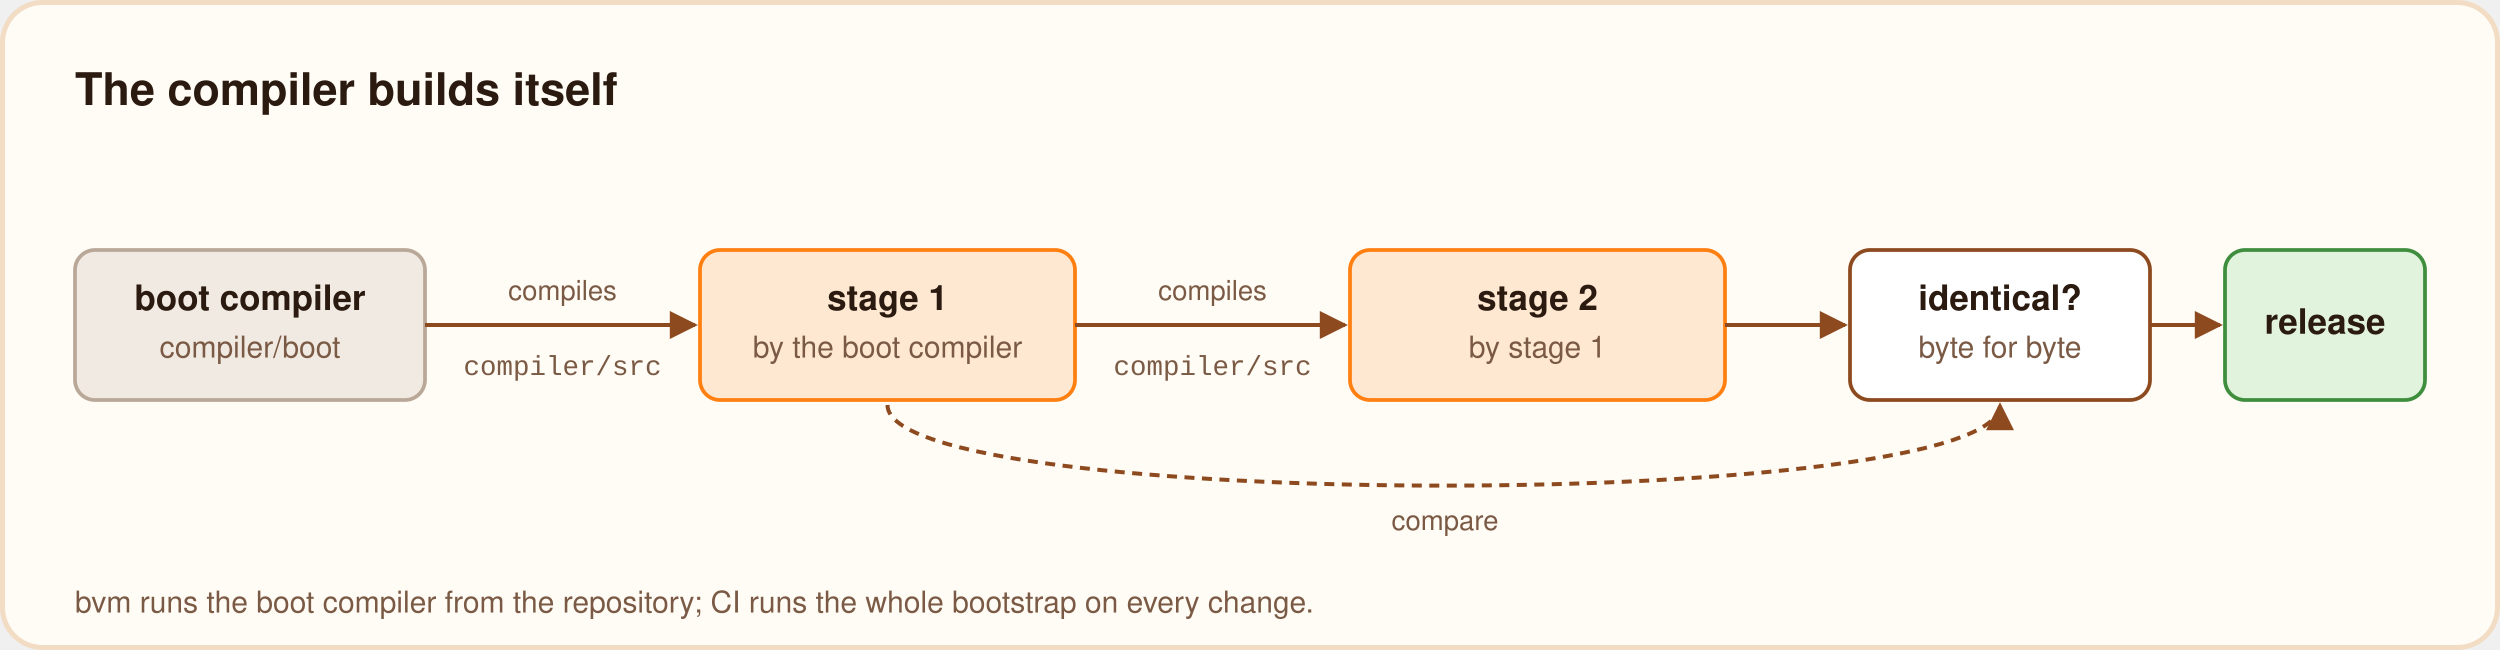
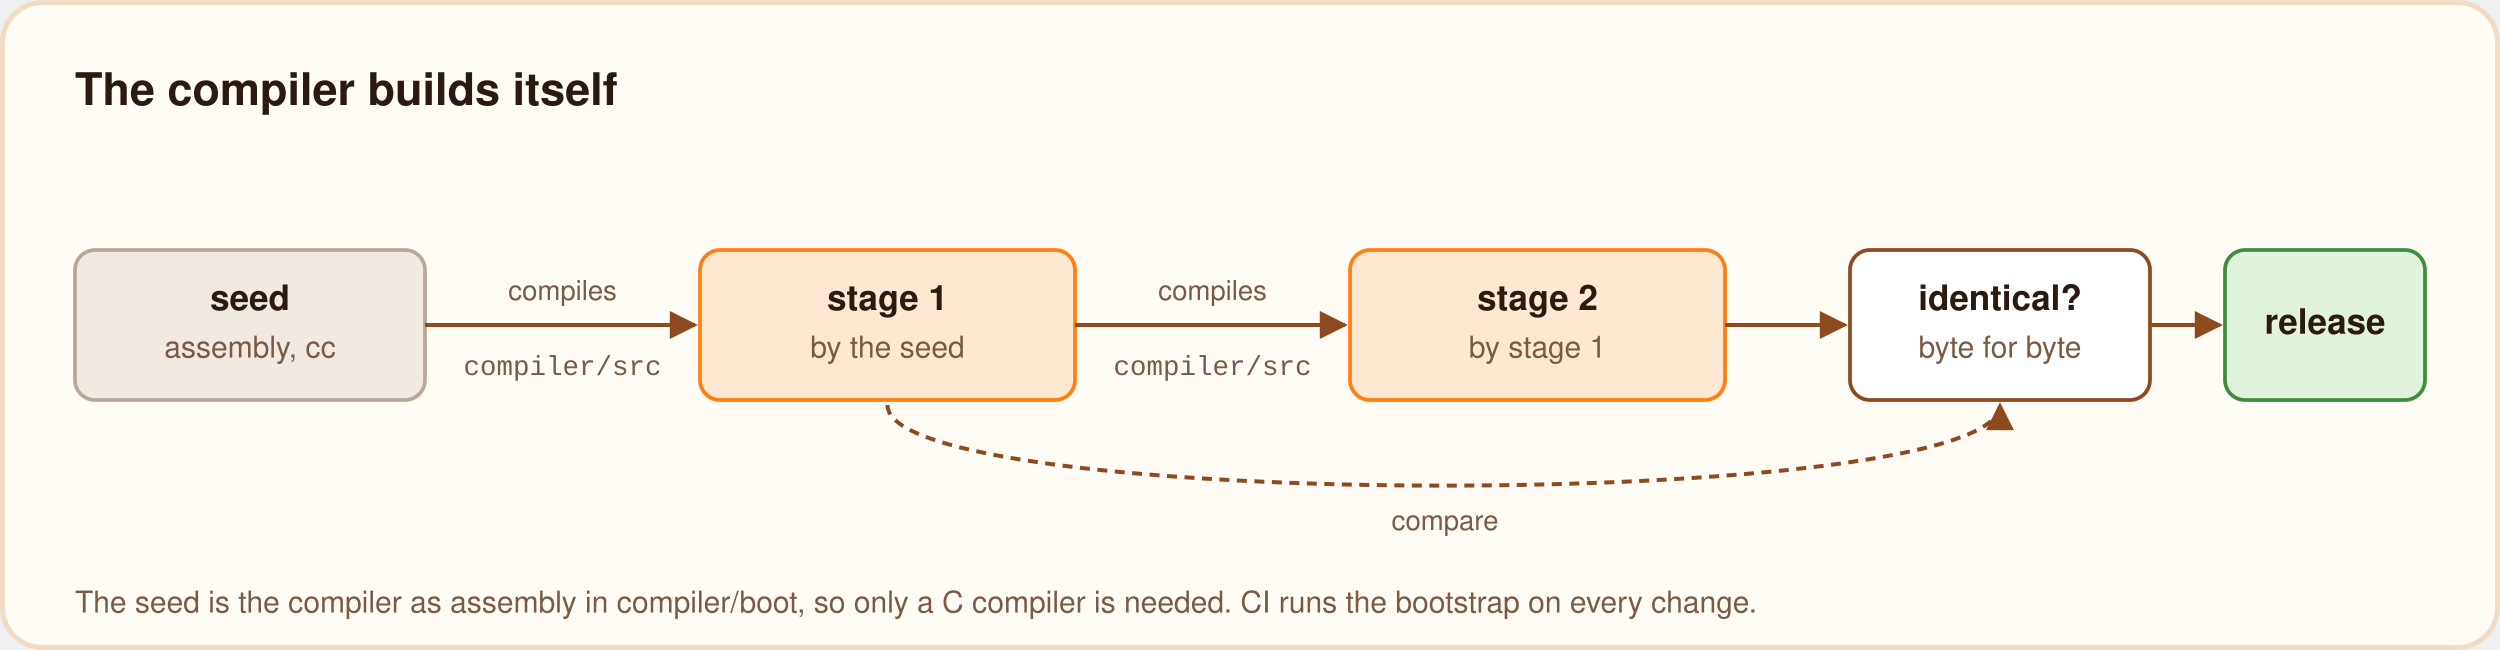
<svg xmlns="http://www.w3.org/2000/svg" viewBox="0 0 1000 260" width="1000" height="260" role="img" aria-label="How the compiler builds itself">
  <defs>
    <marker id="a8D4A1F" viewBox="0 0 10 10" refX="9" refY="5" markerWidth="7" markerHeight="7" orient="auto-start-reverse">
      <path d="M0,0 L10,5 L0,10 z" fill="#8D4A1F" />
    </marker>
    <marker id="a8D4A1Fs" viewBox="0 0 10 10" refX="1" refY="5" markerWidth="7" markerHeight="7" orient="auto-start-reverse">
      <path d="M0,0 L10,5 L0,10 z" fill="#8D4A1F" />
    </marker>
    <marker id="aB9A898" viewBox="0 0 10 10" refX="9" refY="5" markerWidth="7" markerHeight="7" orient="auto-start-reverse">
      <path d="M0,0 L10,5 L0,10 z" fill="#B9A898" />
    </marker>
    <marker id="aB9A898s" viewBox="0 0 10 10" refX="1" refY="5" markerWidth="7" markerHeight="7" orient="auto-start-reverse">
      <path d="M0,0 L10,5 L0,10 z" fill="#B9A898" />
    </marker>
    <marker id="aFF7F11" viewBox="0 0 10 10" refX="9" refY="5" markerWidth="7" markerHeight="7" orient="auto-start-reverse">
      <path d="M0,0 L10,5 L0,10 z" fill="#FF7F11" />
    </marker>
    <marker id="aFF7F11s" viewBox="0 0 10 10" refX="1" refY="5" markerWidth="7" markerHeight="7" orient="auto-start-reverse">
      <path d="M0,0 L10,5 L0,10 z" fill="#FF7F11" />
    </marker>
  </defs>
  <rect x="1" y="1" width="998" height="258" rx="16" fill="#FFFBF5" stroke="#F2DCC4" stroke-width="2" />
  <text x="30" y="42" font-family="ui-sans-serif, system-ui, -apple-system, 'Segoe UI', Helvetica, Arial, sans-serif" font-size="18" text-anchor="start" fill="#2B1A10" font-weight="bold" xml:space="preserve" style="white-space:pre">The compiler builds itself</text>
  <rect x="30" y="100" width="140" height="60" rx="8" fill="#F1EAE3" stroke="#B9A898" stroke-width="1.5" />
-   <text x="100.0" y="124.0" font-family="ui-sans-serif, system-ui, -apple-system, 'Segoe UI', Helvetica, Arial, sans-serif" font-size="14" text-anchor="middle" fill="#2B1A10" font-weight="bold" xml:space="preserve" style="white-space:pre">boot compiler</text>
-   <text x="100.0" y="143.0" font-family="ui-sans-serif, system-ui, -apple-system, 'Segoe UI', Helvetica, Arial, sans-serif" font-size="12" text-anchor="middle" fill="#7A5A44" font-weight="normal" xml:space="preserve" style="white-space:pre">compiler/boot</text>
+   <text x="100.0" y="124.0" font-family="ui-sans-serif, system-ui, -apple-system, 'Segoe UI', Helvetica, Arial, sans-serif" font-size="14" text-anchor="middle" fill="#2B1A10" font-weight="bold" xml:space="preserve" style="white-space:pre">seed</text>
+   <text x="100.0" y="143.0" font-family="ui-sans-serif, system-ui, -apple-system, 'Segoe UI', Helvetica, Arial, sans-serif" font-size="12" text-anchor="middle" fill="#7A5A44" font-weight="normal" xml:space="preserve" style="white-space:pre">assembly, cc</text>
  <rect x="280" y="100" width="150" height="60" rx="8" fill="#FFE8D1" stroke="#FF7F11" stroke-width="1.5" />
  <text x="355.0" y="124.0" font-family="ui-sans-serif, system-ui, -apple-system, 'Segoe UI', Helvetica, Arial, sans-serif" font-size="14" text-anchor="middle" fill="#2B1A10" font-weight="bold" xml:space="preserve" style="white-space:pre">stage 1</text>
-   <text x="355.0" y="143.0" font-family="ui-sans-serif, system-ui, -apple-system, 'Segoe UI', Helvetica, Arial, sans-serif" font-size="12" text-anchor="middle" fill="#7A5A44" font-weight="normal" xml:space="preserve" style="white-space:pre">by the boot compiler</text>
+   <text x="355.0" y="143.0" font-family="ui-sans-serif, system-ui, -apple-system, 'Segoe UI', Helvetica, Arial, sans-serif" font-size="12" text-anchor="middle" fill="#7A5A44" font-weight="normal" xml:space="preserve" style="white-space:pre">by the seed</text>
  <rect x="540" y="100" width="150" height="60" rx="8" fill="#FFE8D1" stroke="#FF7F11" stroke-width="1.5" />
  <text x="615.0" y="124.0" font-family="ui-sans-serif, system-ui, -apple-system, 'Segoe UI', Helvetica, Arial, sans-serif" font-size="14" text-anchor="middle" fill="#2B1A10" font-weight="bold" xml:space="preserve" style="white-space:pre">stage 2</text>
  <text x="615.0" y="143.0" font-family="ui-sans-serif, system-ui, -apple-system, 'Segoe UI', Helvetica, Arial, sans-serif" font-size="12" text-anchor="middle" fill="#7A5A44" font-weight="normal" xml:space="preserve" style="white-space:pre">by stage 1</text>
  <rect x="740" y="100" width="120" height="60" rx="8" fill="#FFFFFF" stroke="#8D4A1F" stroke-width="1.5" />
  <text x="800.0" y="124.0" font-family="ui-sans-serif, system-ui, -apple-system, 'Segoe UI', Helvetica, Arial, sans-serif" font-size="14" text-anchor="middle" fill="#2B1A10" font-weight="bold" xml:space="preserve" style="white-space:pre">identical?</text>
  <text x="800.0" y="143.0" font-family="ui-sans-serif, system-ui, -apple-system, 'Segoe UI', Helvetica, Arial, sans-serif" font-size="12" text-anchor="middle" fill="#7A5A44" font-weight="normal" xml:space="preserve" style="white-space:pre">byte for byte</text>
  <rect x="890" y="100" width="80" height="60" rx="8" fill="#E1F3DC" stroke="#3E8E3E" stroke-width="1.5" />
  <text x="930.0" y="133.5" font-family="ui-sans-serif, system-ui, -apple-system, 'Segoe UI', Helvetica, Arial, sans-serif" font-size="14" text-anchor="middle" fill="#2B1A10" font-weight="bold" xml:space="preserve" style="white-space:pre">release</text>
  <polyline points="170,130 278,130" fill="none" stroke="#8D4A1F" stroke-width="1.6" stroke-linejoin="round" marker-end="url(#a8D4A1F)" />
  <polyline points="430,130 538,130" fill="none" stroke="#8D4A1F" stroke-width="1.6" stroke-linejoin="round" marker-end="url(#a8D4A1F)" />
  <polyline points="690,130 738,130" fill="none" stroke="#8D4A1F" stroke-width="1.6" stroke-linejoin="round" marker-end="url(#a8D4A1F)" />
  <polyline points="860,130 888,130" fill="none" stroke="#8D4A1F" stroke-width="1.6" stroke-linejoin="round" marker-end="url(#a8D4A1F)" />
  <text x="225" y="120" font-family="ui-sans-serif, system-ui, -apple-system, 'Segoe UI', Helvetica, Arial, sans-serif" font-size="11" text-anchor="middle" fill="#7A5A44" font-weight="normal" xml:space="preserve" style="white-space:pre">compiles</text>
  <text x="225" y="150" font-family="ui-monospace, SFMono-Regular, Menlo, Consolas, 'Liberation Mono', monospace" font-size="11" text-anchor="middle" fill="#7A5A44" font-weight="normal" xml:space="preserve" style="white-space:pre">compiler/src</text>
  <text x="485" y="120" font-family="ui-sans-serif, system-ui, -apple-system, 'Segoe UI', Helvetica, Arial, sans-serif" font-size="11" text-anchor="middle" fill="#7A5A44" font-weight="normal" xml:space="preserve" style="white-space:pre">compiles</text>
  <text x="485" y="150" font-family="ui-monospace, SFMono-Regular, Menlo, Consolas, 'Liberation Mono', monospace" font-size="11" text-anchor="middle" fill="#7A5A44" font-weight="normal" xml:space="preserve" style="white-space:pre">compiler/src</text>
  <path d="M355,162 C355,205 800,205 800,162" fill="none" stroke="#8D4A1F" stroke-width="1.6" stroke-dasharray="4 3" marker-end="url(#a8D4A1F)" />
  <text x="578" y="212" font-family="ui-sans-serif, system-ui, -apple-system, 'Segoe UI', Helvetica, Arial, sans-serif" font-size="11" text-anchor="middle" fill="#7A5A44" font-weight="normal" xml:space="preserve" style="white-space:pre">compare</text>
-   <text x="30" y="245" font-family="ui-sans-serif, system-ui, -apple-system, 'Segoe UI', Helvetica, Arial, sans-serif" font-size="12" text-anchor="start" fill="#7A5A44" font-weight="normal" xml:space="preserve" style="white-space:pre">bvm runs the boot compiler from the repository; CI runs the whole bootstrap on every change.</text>
+   <text x="30" y="245" font-family="ui-sans-serif, system-ui, -apple-system, 'Segoe UI', Helvetica, Arial, sans-serif" font-size="12" text-anchor="start" fill="#7A5A44" font-weight="normal" xml:space="preserve" style="white-space:pre">The seed is the compiler as assembly in compiler/boot, so only a C compiler is needed. CI runs the bootstrap on every change.</text>
</svg>
